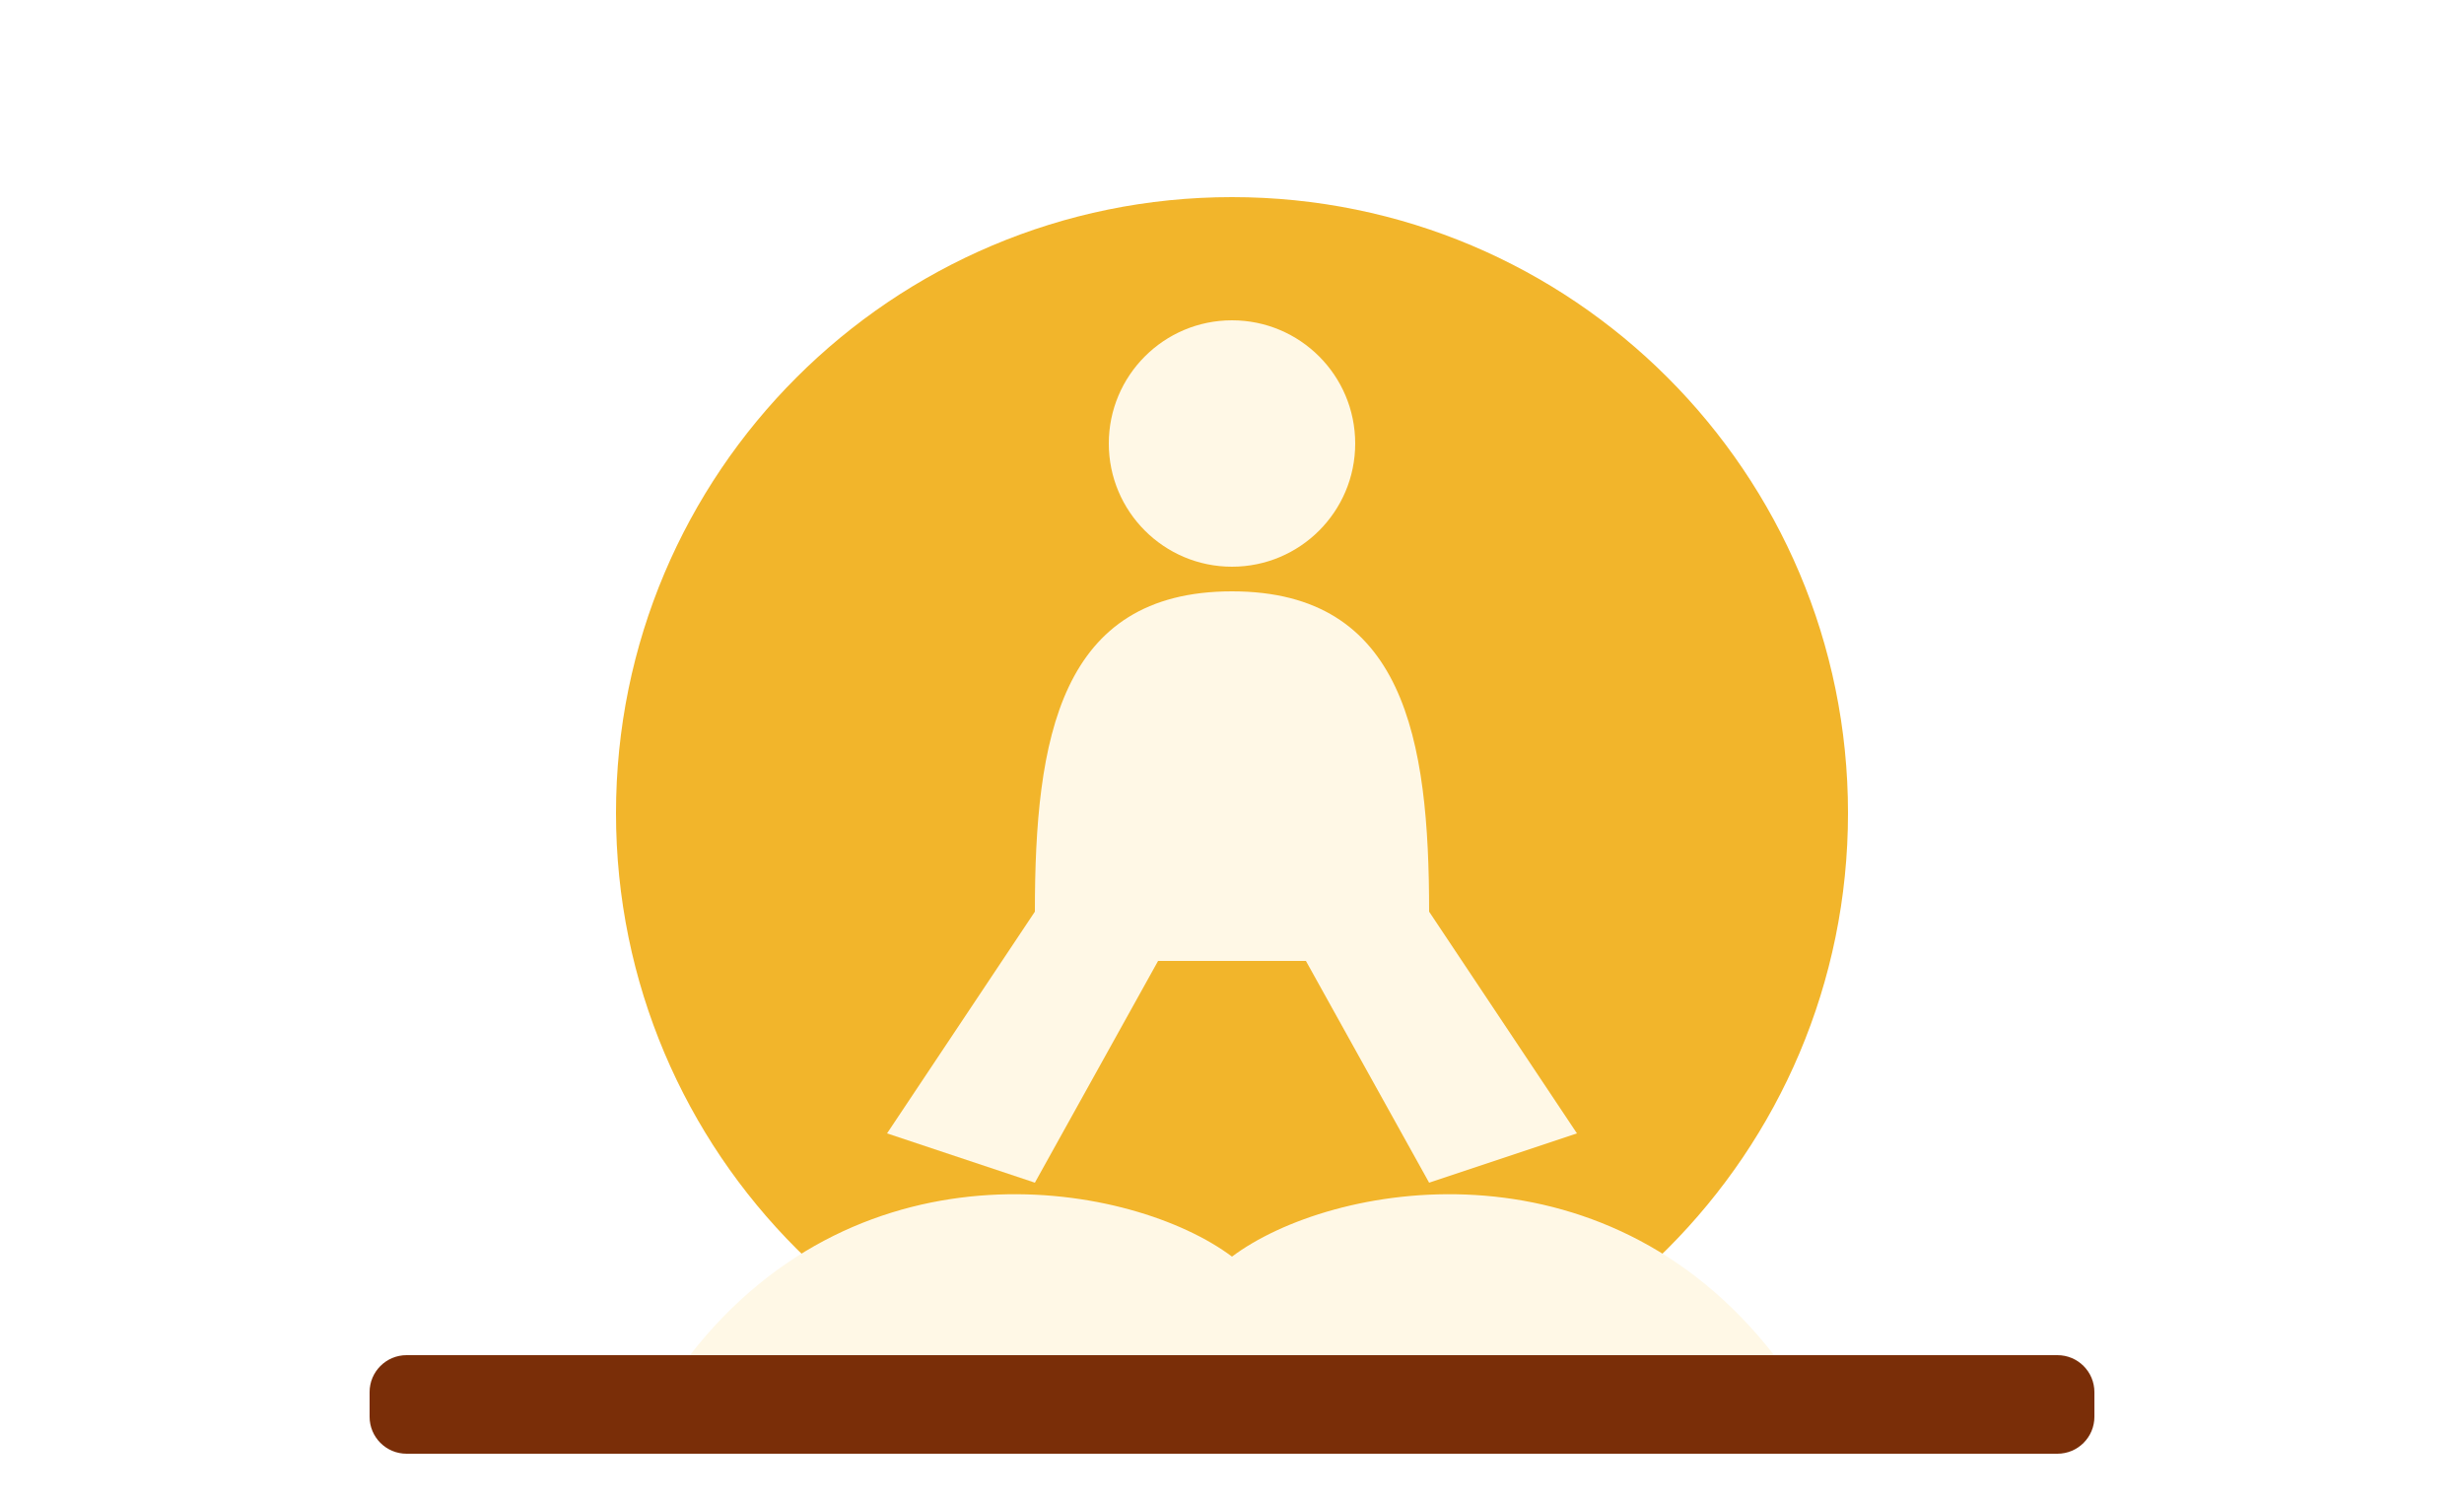
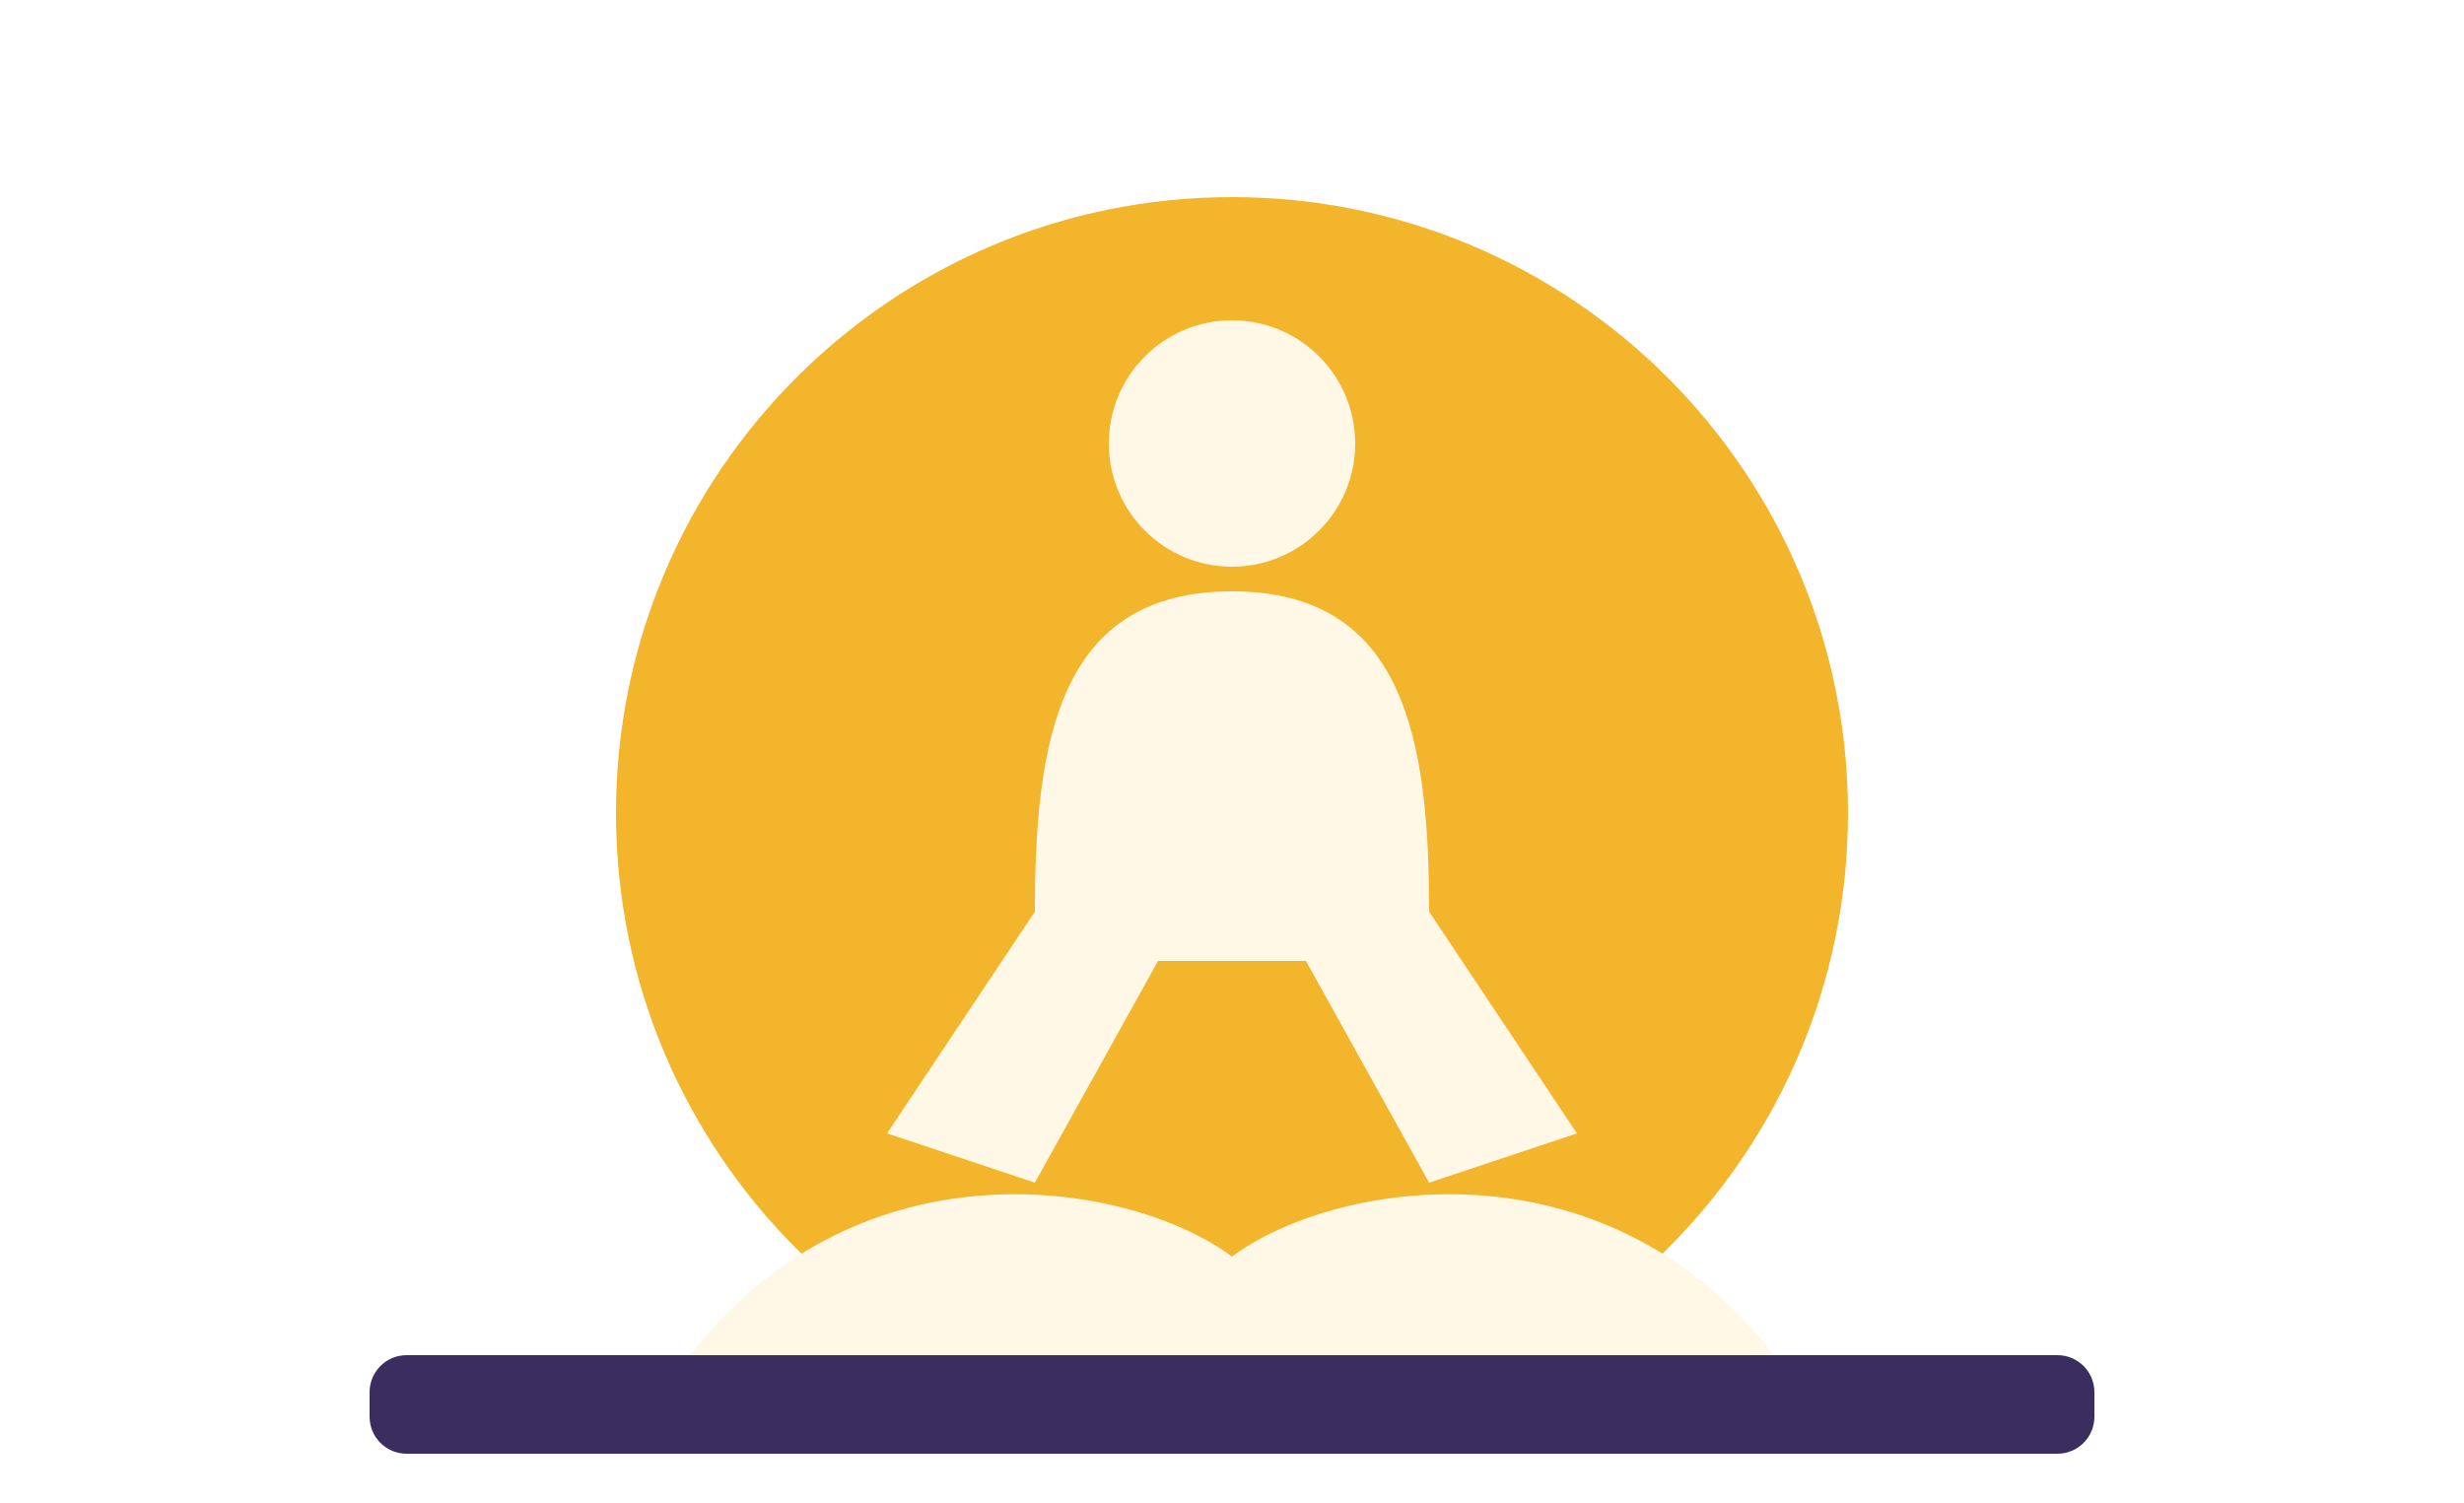
<svg xmlns="http://www.w3.org/2000/svg" viewBox="0 0 200 122">
  <circle cx="100" cy="66" r="50" fill="#F2B52B" />
  <circle cx="100" cy="36" r="10" fill="#FFF8E6" />
  <path d="M100 48 C 86 48 84 60 84 74 L 72 92 L 84 96 L 94 78 H106 L116 96 L128 92 L116 74 C 116 60 114 48 100 48 Z" fill="#FFF8E6" />
  <path d="M56 110 C 70 92 92 96 100 102 C 108 96 130 92 144 110 Z" fill="#FFF8E6" />
-   <rect x="30" y="110" width="140" height="8" rx="3" fill="#7A2E08" />
+   <rect x="30" y="110" width="140" height="8" rx="3" fill="#3A2E60" />
</svg>
